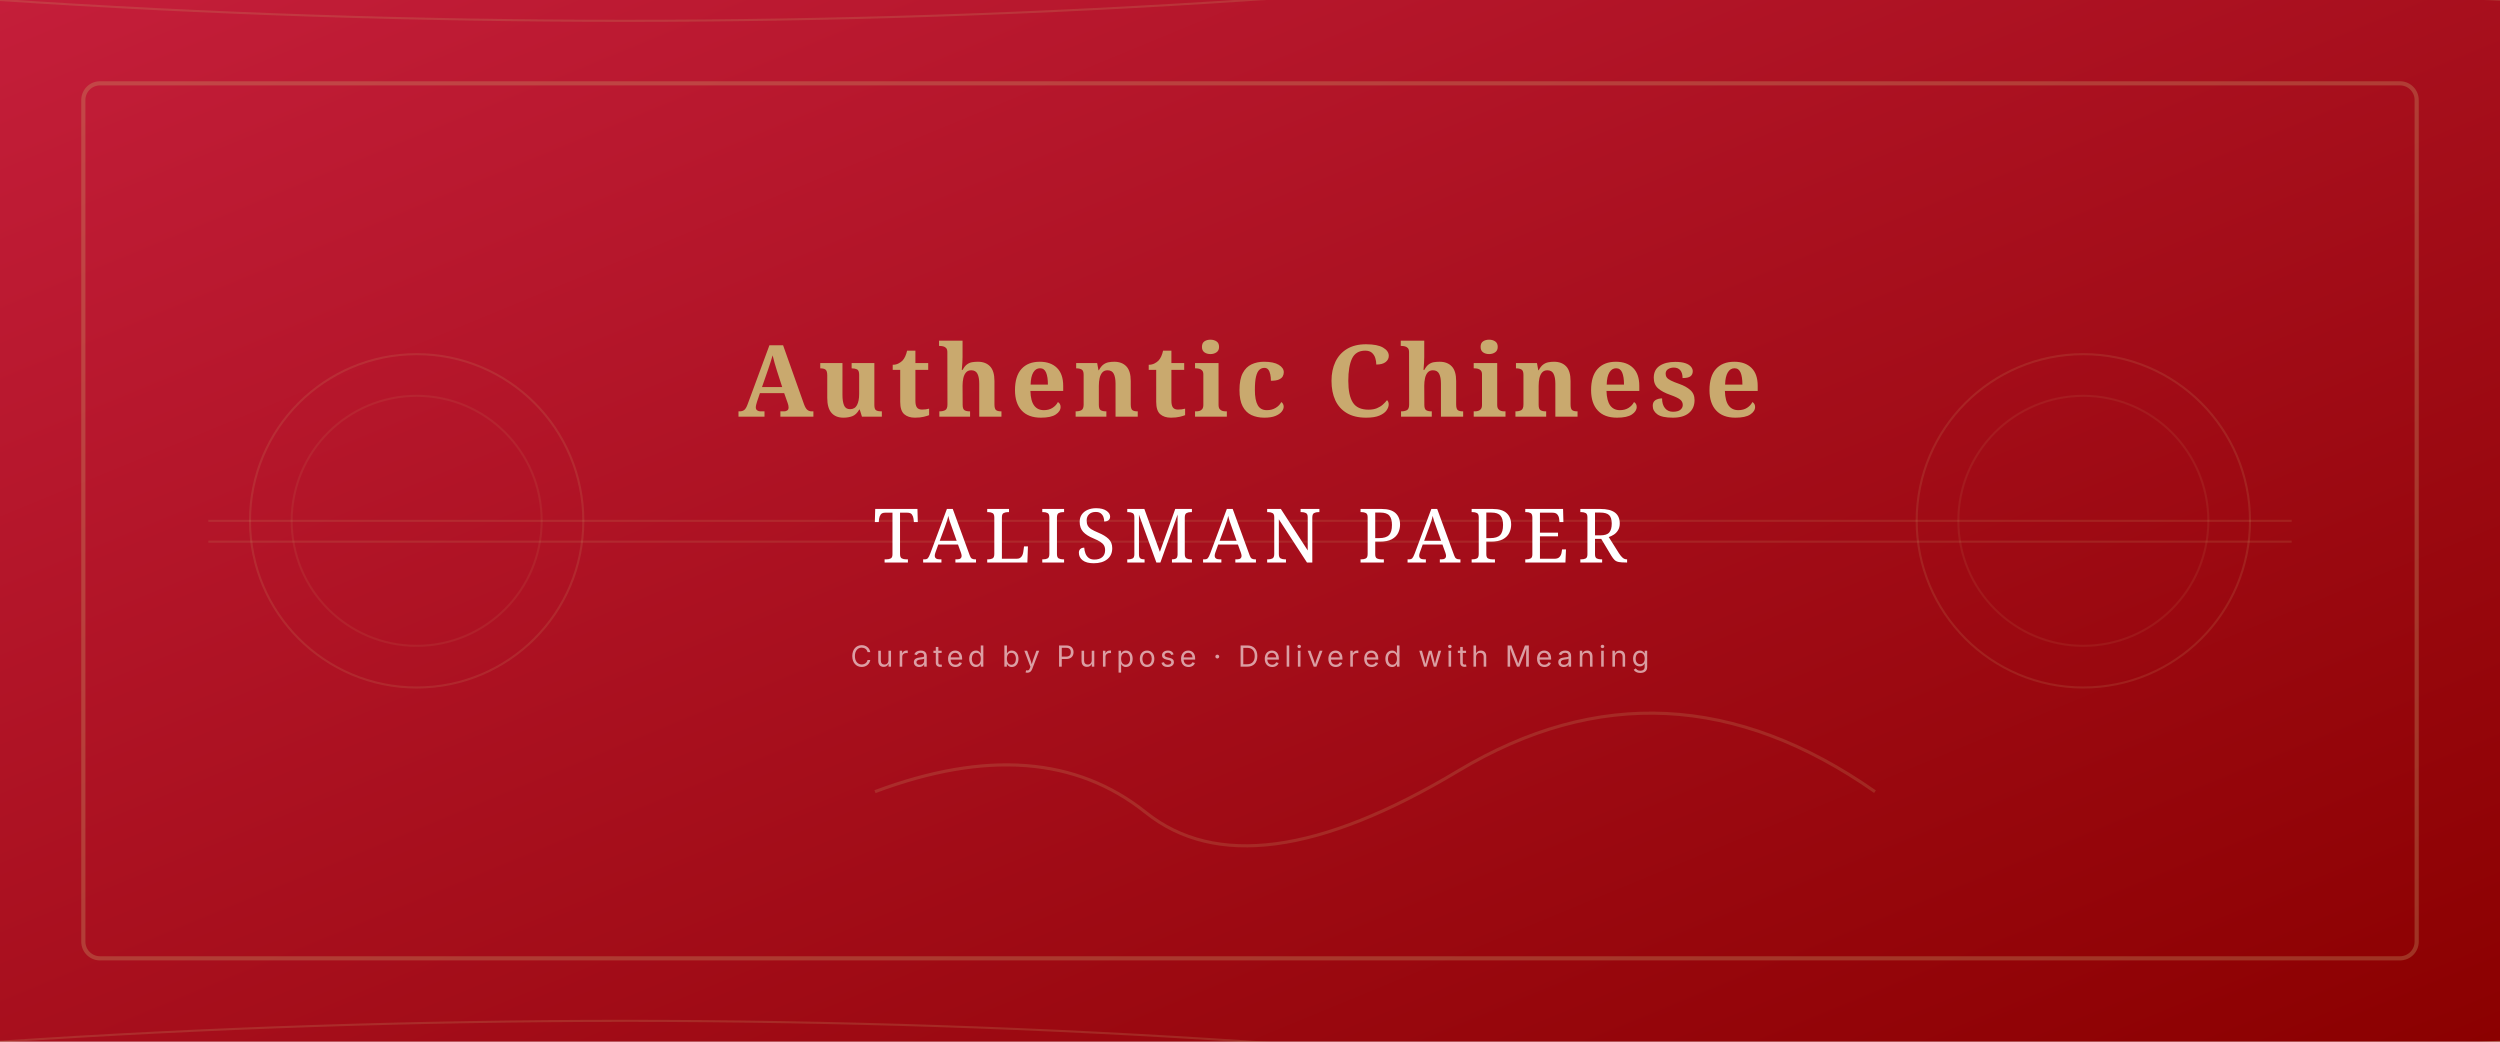
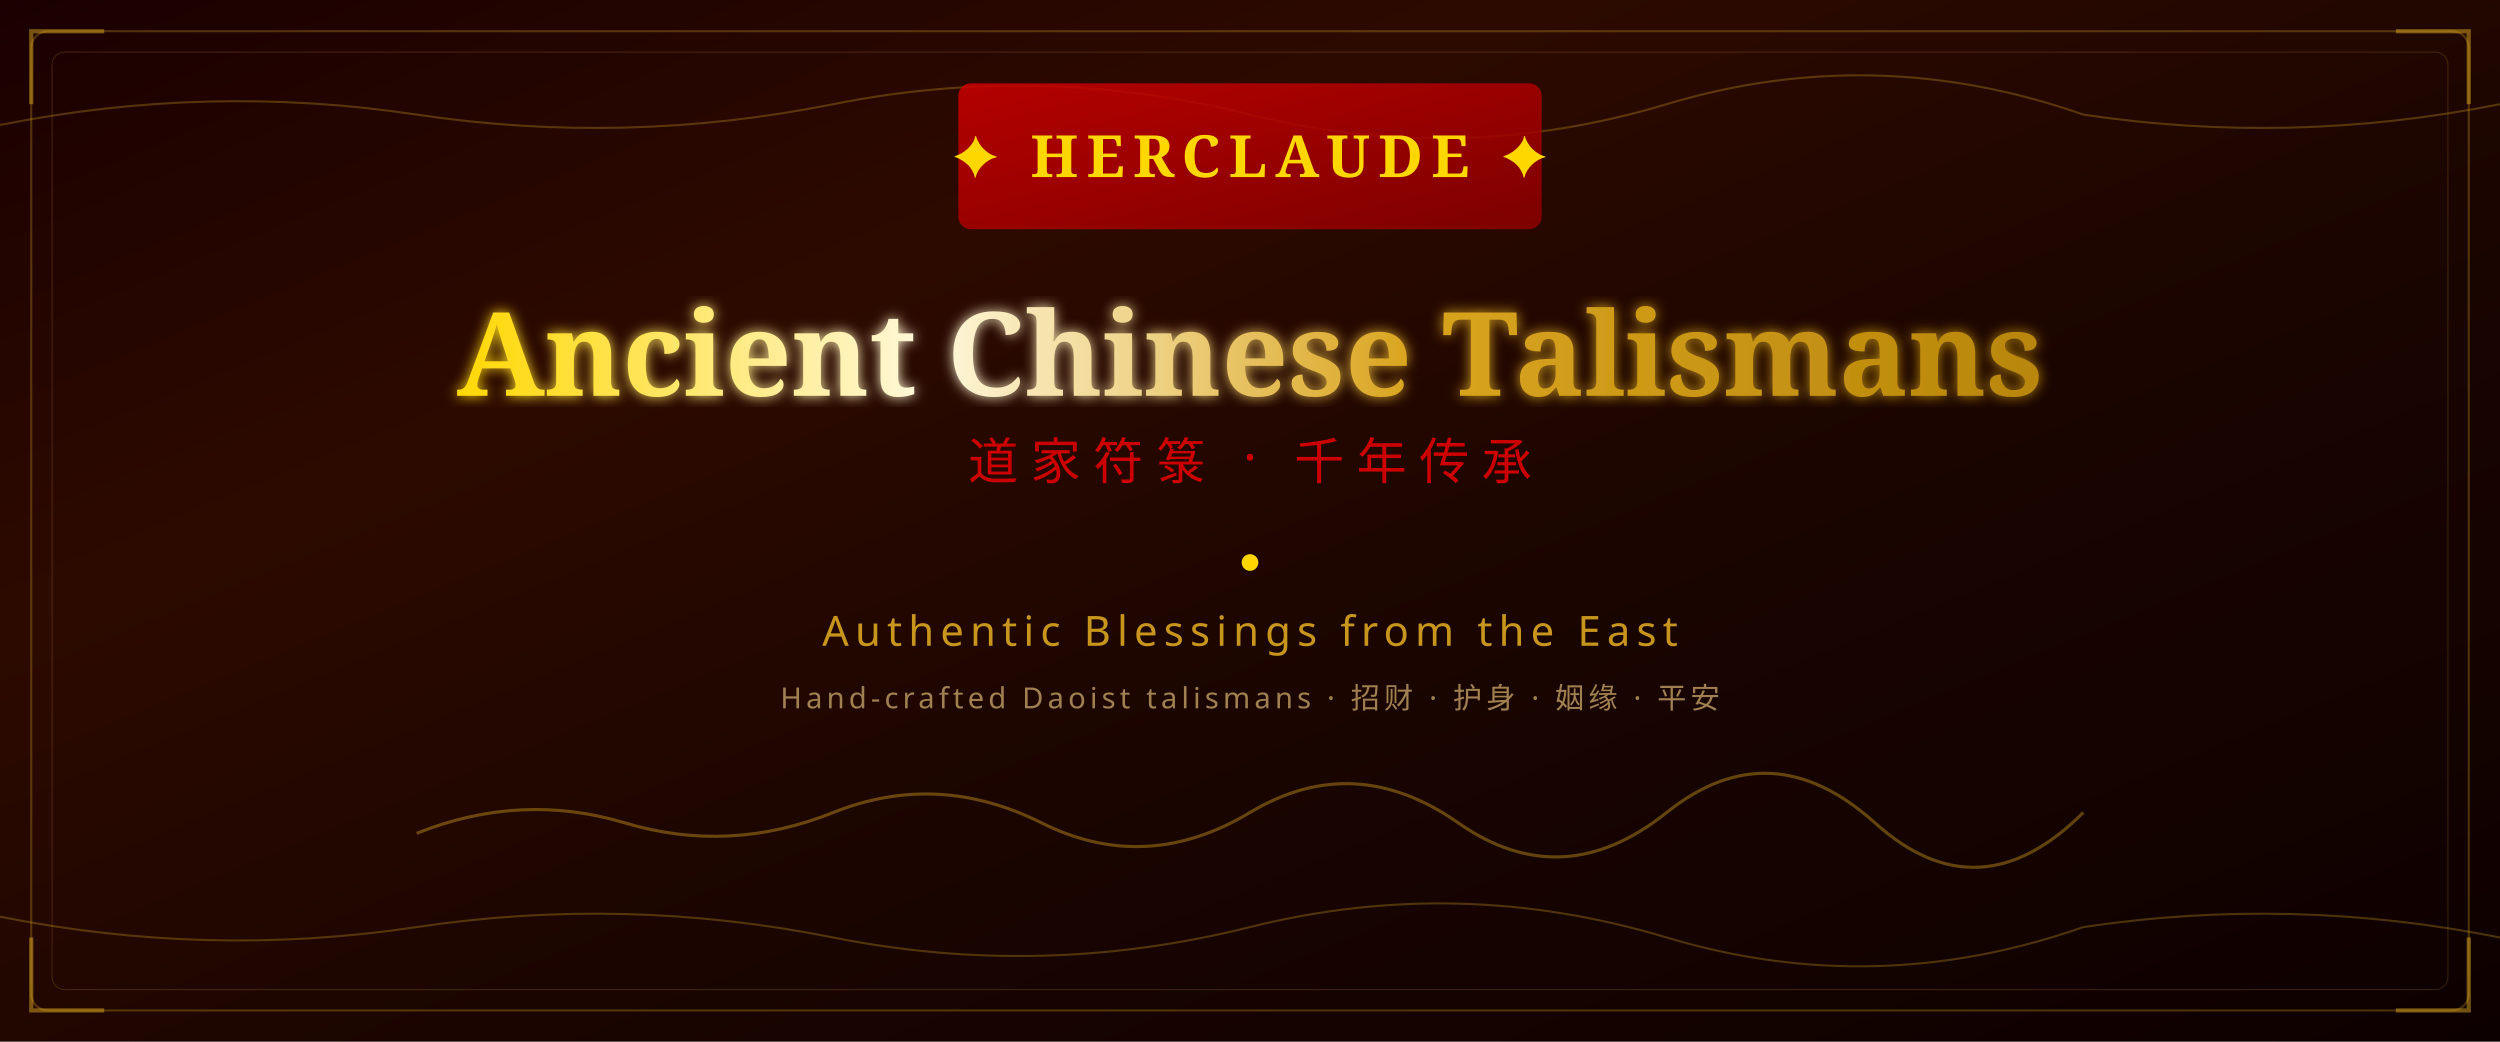
<svg xmlns="http://www.w3.org/2000/svg" width="1200" height="500" viewBox="0 0 1200 500">
  <defs>
-     <linearGradient id="bg" x1="0" y1="0" x2="1" y2="1">
-       <stop offset="0%" stop-color="#FDF2F4" />
-       <stop offset="100%" stop-color="#F8F5F0" />
+     <linearGradient id="bg" x1="0%" y1="0%" x2="100%" y2="100%">
+       <stop offset="0%" stop-color="#1A0000" />
+       <stop offset="30%" stop-color="#2D0A00" />
+       <stop offset="60%" stop-color="#1A0500" />
+       <stop offset="100%" stop-color="#0D0000" />
    </linearGradient>
-     <linearGradient id="hero" x1="0" y1="0" x2="1" y2="1">
-       <stop offset="0%" stop-color="#C41E3A" />
+     <linearGradient id="goldtext" x1="0%" y1="0%" x2="100%" y2="0%">
+       <stop offset="0%" stop-color="#FFD700" />
+       <stop offset="30%" stop-color="#FFF8DC" />
+       <stop offset="60%" stop-color="#DAA520" />
+       <stop offset="100%" stop-color="#B8860B" />
+     </linearGradient>
+     <linearGradient id="redaccent" x1="0%" y1="0%" x2="100%" y2="100%">
+       <stop offset="0%" stop-color="#CC0000" />
      <stop offset="100%" stop-color="#8B0000" />
    </linearGradient>
-     <linearGradient id="gold" x1="0" y1="0" x2="1" y2="1">
-       <stop offset="0%" stop-color="#C9A96E" />
-       <stop offset="100%" stop-color="#B08D4B" />
-     </linearGradient>
+     <filter id="glow">
+       <feGaussianBlur stdDeviation="3" result="blur" />
+       <feMerge>
+         <feMergeNode in="blur" />
+         <feMergeNode in="SourceGraphic" />
+       </feMerge>
+     </filter>
  </defs>
-   <rect width="1200" height="500" fill="url(#hero)" rx="0" />
-   <rect x="40" y="40" width="1120" height="420" fill="none" stroke="#C9A96E" stroke-width="2" opacity="0.3" rx="8" />
-   <line x1="100" y1="250" x2="1100" y2="250" stroke="#C9A96E" stroke-width="1" opacity="0.15" />
-   <line x1="100" y1="260" x2="1100" y2="260" stroke="#C9A96E" stroke-width="1" opacity="0.15" />
-   <path d="M0,0 Q300,20 600,0 Q900,-20 1200,0" fill="none" stroke="#C9A96E" stroke-width="1" opacity="0.2" />
-   <path d="M0,500 Q300,480 600,500 Q900,520 1200,500" fill="none" stroke="#C9A96E" stroke-width="1" opacity="0.2" />
-   <circle cx="200" cy="250" r="80" fill="none" stroke="#C9A96E" stroke-width="1" opacity="0.15" />
-   <circle cx="200" cy="250" r="60" fill="none" stroke="#C9A96E" stroke-width="1" opacity="0.1" />
-   <circle cx="1000" cy="250" r="80" fill="none" stroke="#C9A96E" stroke-width="1" opacity="0.15" />
-   <circle cx="1000" cy="250" r="60" fill="none" stroke="#C9A96E" stroke-width="1" opacity="0.1" />
-   <text x="600" y="200" font-family="'Playfair Display', serif" font-size="48" fill="#C9A96E" text-anchor="middle" font-weight="600" letter-spacing="3">Authentic Chinese</text>
-   <text x="600" y="270" font-family="'Playfair Display', serif" font-size="36" fill="#FFFFFF" text-anchor="middle" font-weight="400" letter-spacing="4">TALISMAN PAPER</text>
-   <text x="600" y="320" font-family="Inter, sans-serif" font-size="14" fill="rgba(255,255,255,0.6)" text-anchor="middle" letter-spacing="2">Curated by Purpose · Delivered with Meaning</text>
-   <path d="M420,380 Q500,350 550,390 Q600,430 700,370 Q800,310 900,380" fill="none" stroke="#C9A96E" stroke-width="1.5" opacity="0.2" />
+   <rect width="1200" height="500" fill="url(#bg)" />
+   <rect x="15" y="15" width="1170" height="470" rx="8" fill="none" stroke="#DAA520" stroke-width="1" opacity="0.3" />
+   <rect x="25" y="25" width="1150" height="450" rx="6" fill="none" stroke="#DAA520" stroke-width="0.5" opacity="0.2" />
+   <path d="M15,50 L15,15 L50,15" fill="none" stroke="#DAA520" stroke-width="2" opacity="0.5" />
+   <path d="M1185,50 L1185,15 L1150,15" fill="none" stroke="#DAA520" stroke-width="2" opacity="0.5" />
+   <path d="M15,450 L15,485 L50,485" fill="none" stroke="#DAA520" stroke-width="2" opacity="0.5" />
+   <path d="M1185,450 L1185,485 L1150,485" fill="none" stroke="#DAA520" stroke-width="2" opacity="0.5" />
+   <path d="M0,60 Q100,40 200,55 Q300,70 400,50 Q500,30 600,55 Q700,80 800,50 Q900,20 1000,55 Q1100,70 1200,50" fill="none" stroke="#DAA520" stroke-width="1" opacity="0.3" />
+   <path d="M0,440 Q100,460 200,445 Q300,430 400,450 Q500,470 600,445 Q700,420 800,450 Q900,480 1000,445 Q1100,430 1200,450" fill="none" stroke="#DAA520" stroke-width="1" opacity="0.3" />
+   <rect x="460" y="40" width="280" height="70" rx="6" fill="url(#redaccent)" opacity="0.85" />
+   <text x="600" y="85" font-family="'Playfair Display', serif" font-size="28" fill="#FFD700" text-anchor="middle" font-weight="bold" letter-spacing="4">✦ HERCLAUDE ✦</text>
+   <text x="600" y="190" font-family="'Playfair Display', serif" font-size="56" fill="url(#goldtext)" text-anchor="middle" font-weight="bold" filter="url(#glow)">Ancient Chinese Talismans</text>
+   <text x="600" y="230" font-family="'Noto Serif SC', serif" font-size="24" fill="#CC0000" text-anchor="middle" letter-spacing="6">道家符箓 · 千年传承</text>
+   <line x1="350" y1="270" x2="850" y2="270" stroke="url(#goldtext)" stroke-width="1" opacity="0.4" />
+   <circle cx="600" cy="270" r="4" fill="#FFD700" />
+   <text x="600" y="310" font-family="sans-serif" font-size="20" fill="#DAA520" text-anchor="middle" letter-spacing="3" opacity="0.9">Authentic Blessings from the East</text>
+   <text x="600" y="340" font-family="sans-serif" font-size="14" fill="#A08050" text-anchor="middle" letter-spacing="2">Hand-crafted Daoist talismans · 招财 · 护身 · 姻缘 · 平安</text>
+   <path d="M200,400 Q250,380 300,395 Q350,410 400,390 Q450,370 500,395 Q550,420 600,390 Q650,360 700,395 Q750,430 800,390 Q850,350 900,395 Q950,440 1000,390" fill="none" stroke="#DAA520" stroke-width="1.5" opacity="0.4" />
</svg>
